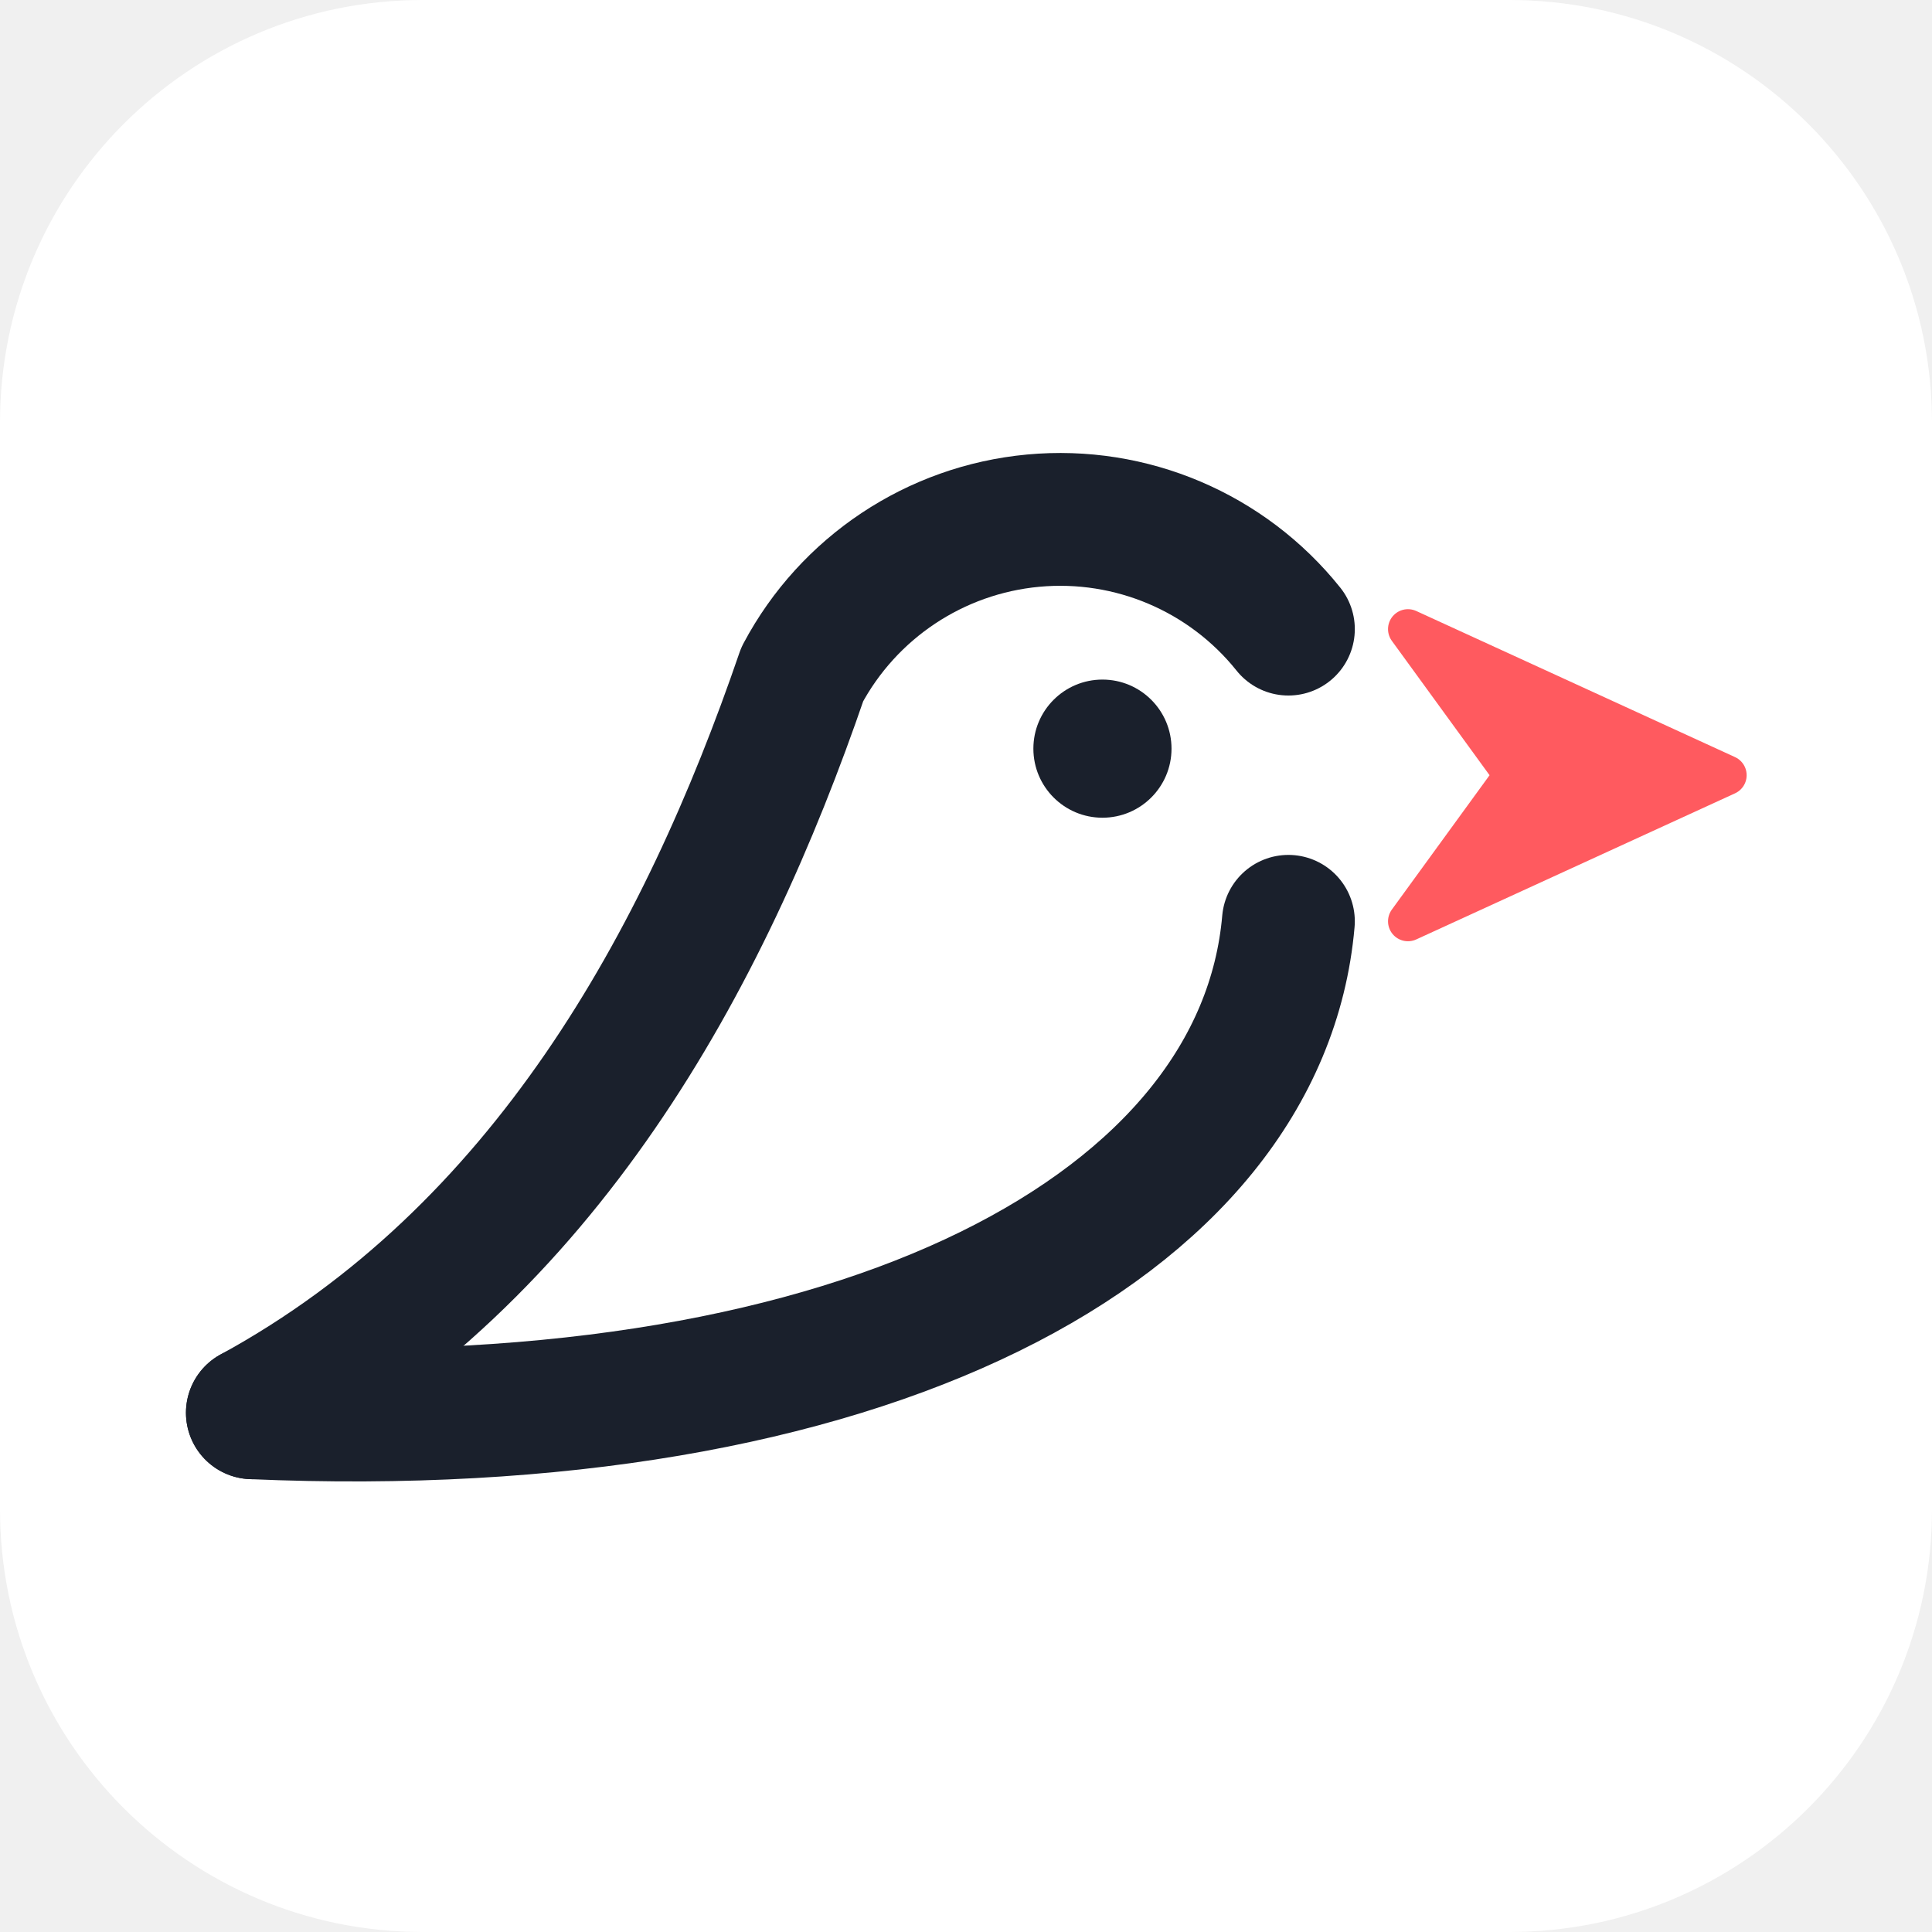
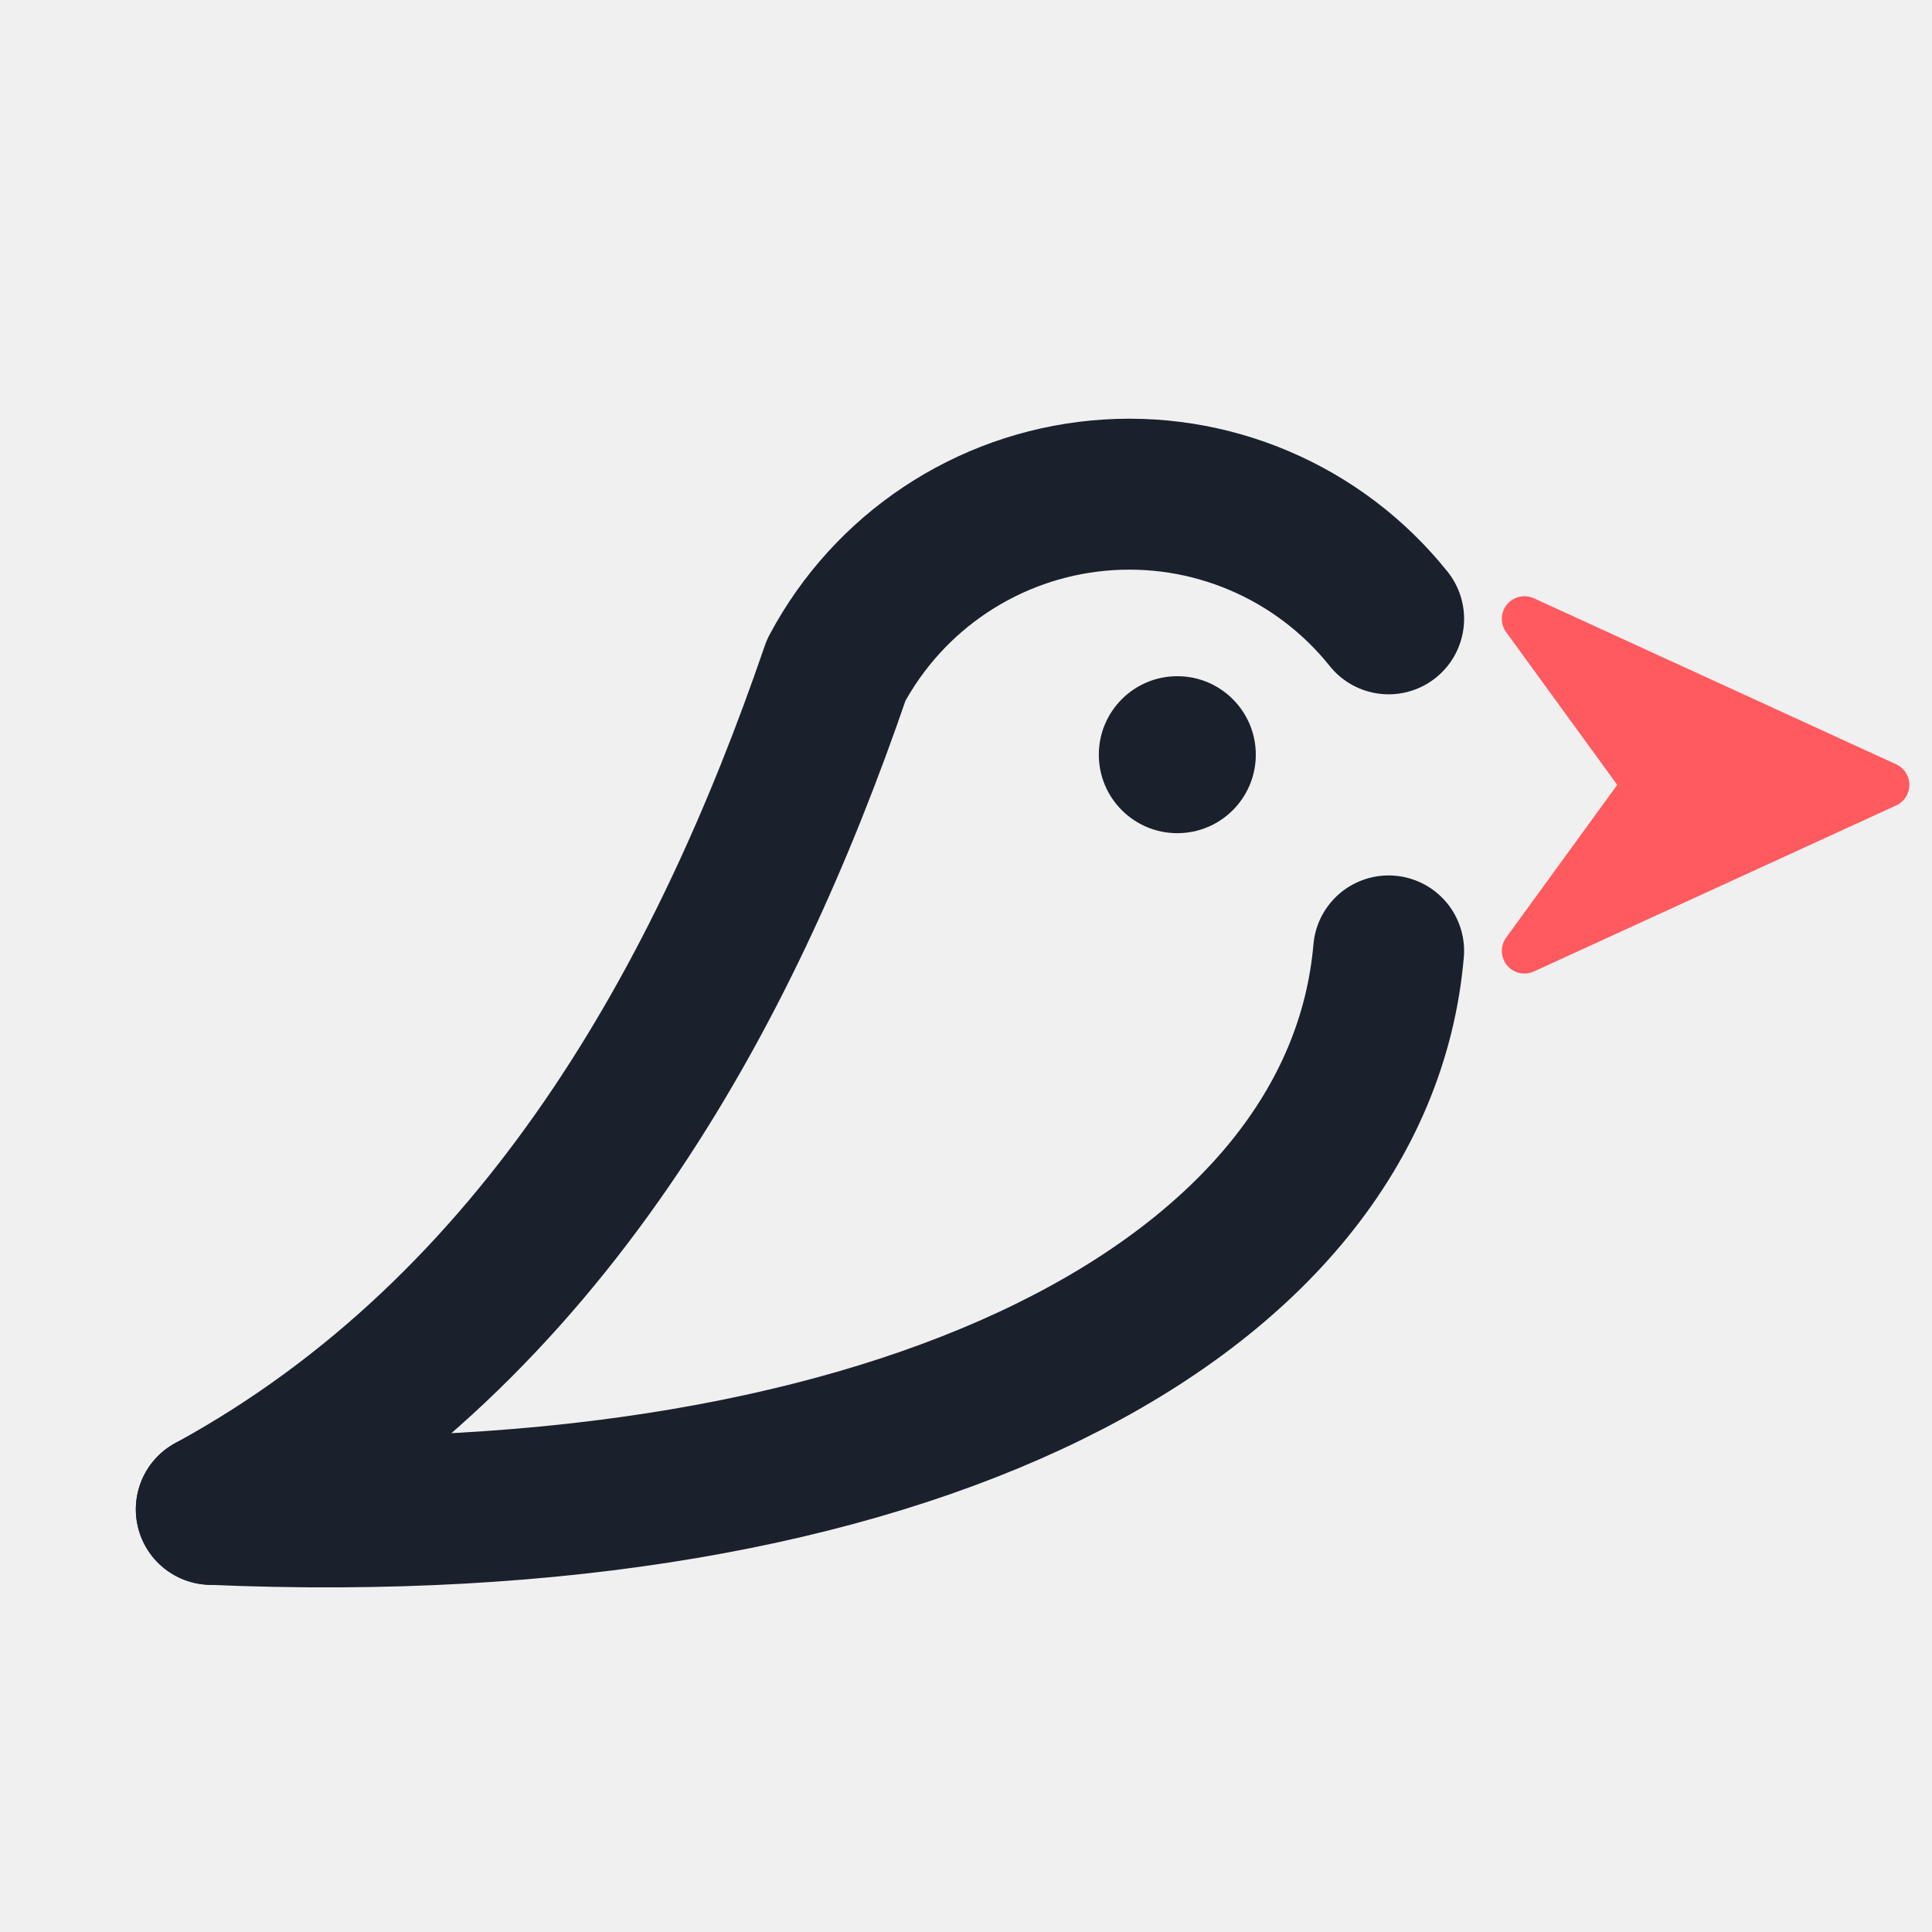
<svg xmlns="http://www.w3.org/2000/svg" viewBox="0 0 64 64">
-   <rect width="64" height="64" rx="14" fill="#ffffff" />
-   <g transform="translate(2.2 2.8) scale(0.88)">
-     <g transform="translate(0 2)">
-       <g fill="none" stroke="#1a202c" stroke-width="5" stroke-linecap="round" stroke-linejoin="round">
-         <path d="M46 18.5 A11 11 0 0 0 27.7 20.2 C 24 31 18 42 7 48" />
-         <path d="M46 29.5 C 45 41 30 49 7 48" />
-       </g>
-       <circle cx="39" cy="23" r="2.6" fill="#1a202c" />
-       <path d="M62.5 24 L50.5 18.5 L54.5 24 L50.5 29.5 Z" fill="#ff5a5f" stroke="#ff5a5f" stroke-width="1.5" stroke-linejoin="round" />
+   <style>
+     .line { stroke: #1a202c; }
+     .dot { fill: #1a202c; }
+     @media (prefers-color-scheme: dark) {
+       .line { stroke: #f8f9fa; }
+       .dot { fill: #f8f9fa; }
+     }
+   </style>
+   <g transform="translate(0 2)">
+     <g class="line" fill="none" stroke-width="5" stroke-linecap="round" stroke-linejoin="round">
+       <path d="M46 18.5 A11 11 0 0 0 27.7 20.2 C 24 31 18 42 7 48" />
+       <path d="M46 29.5 C 45 41 30 49 7 48" />
    </g>
+     <circle class="dot" cx="39" cy="23" r="2.6" />
+     <path d="M62.5 24 L50.5 18.5 L54.5 24 L50.5 29.5 Z" fill="#ff5a5f" stroke="#ff5a5f" stroke-width="1.5" stroke-linejoin="round" />
  </g>
</svg>
